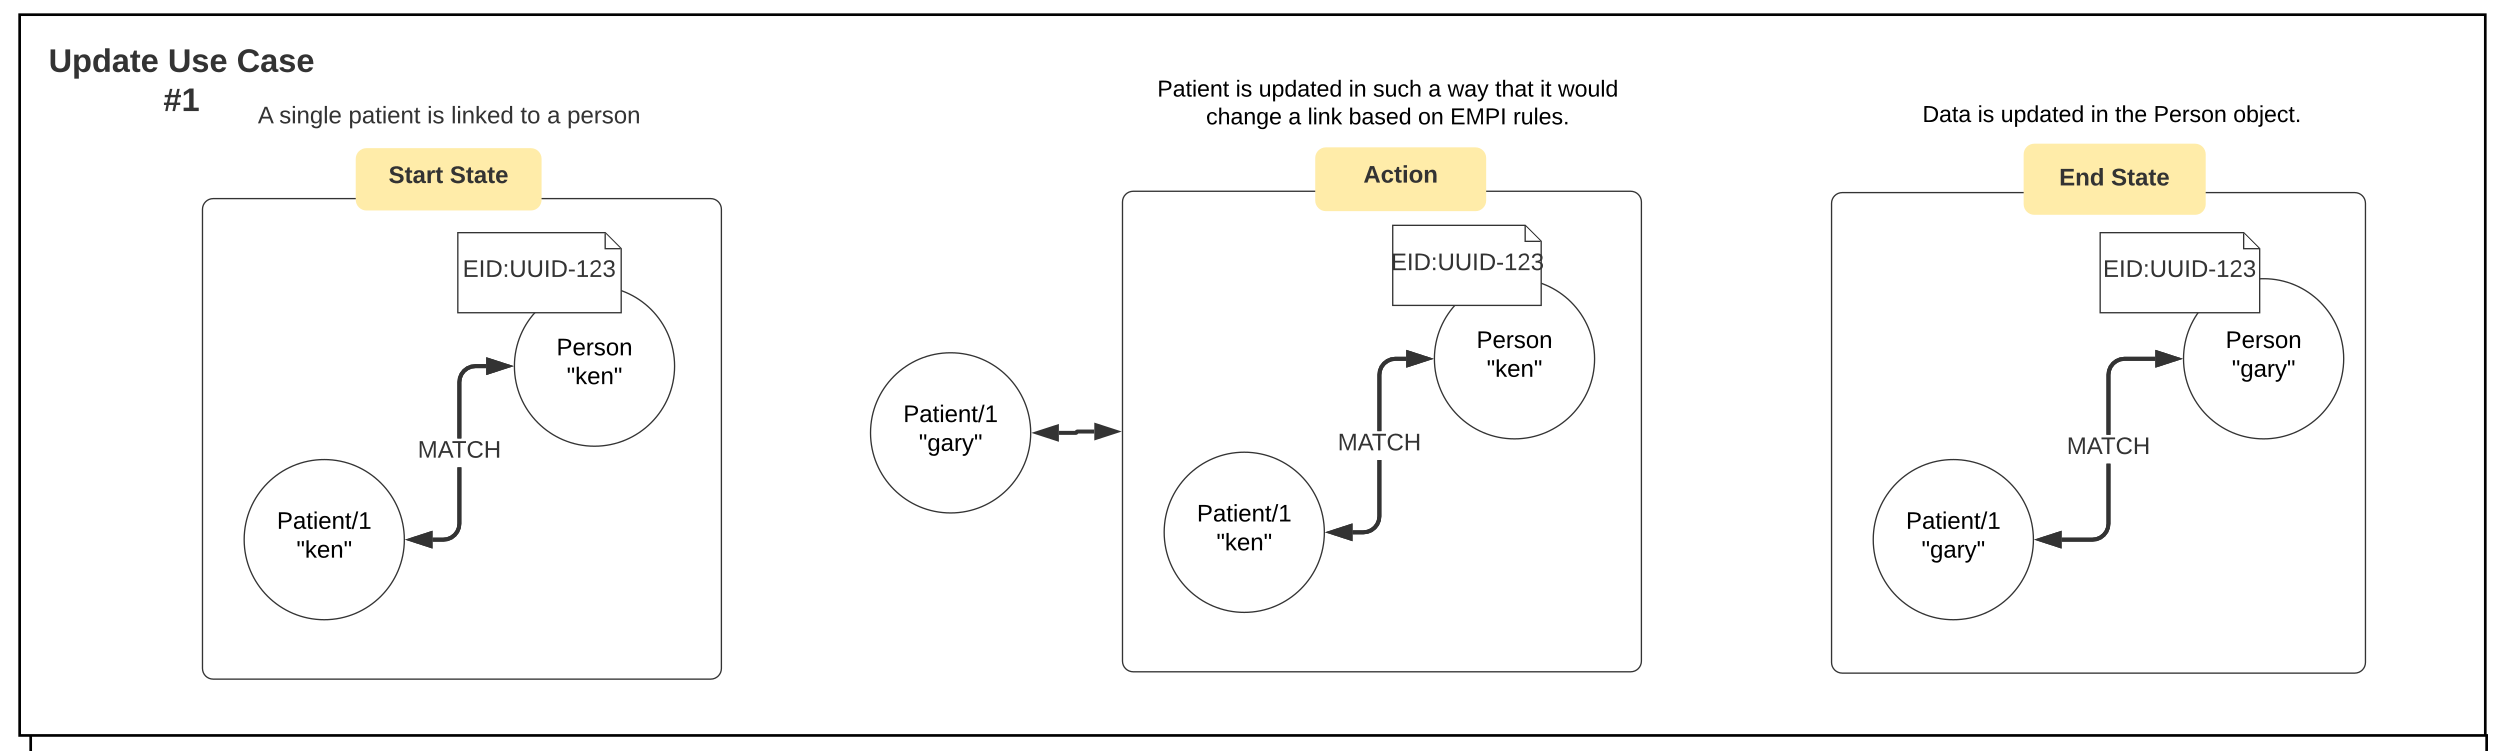
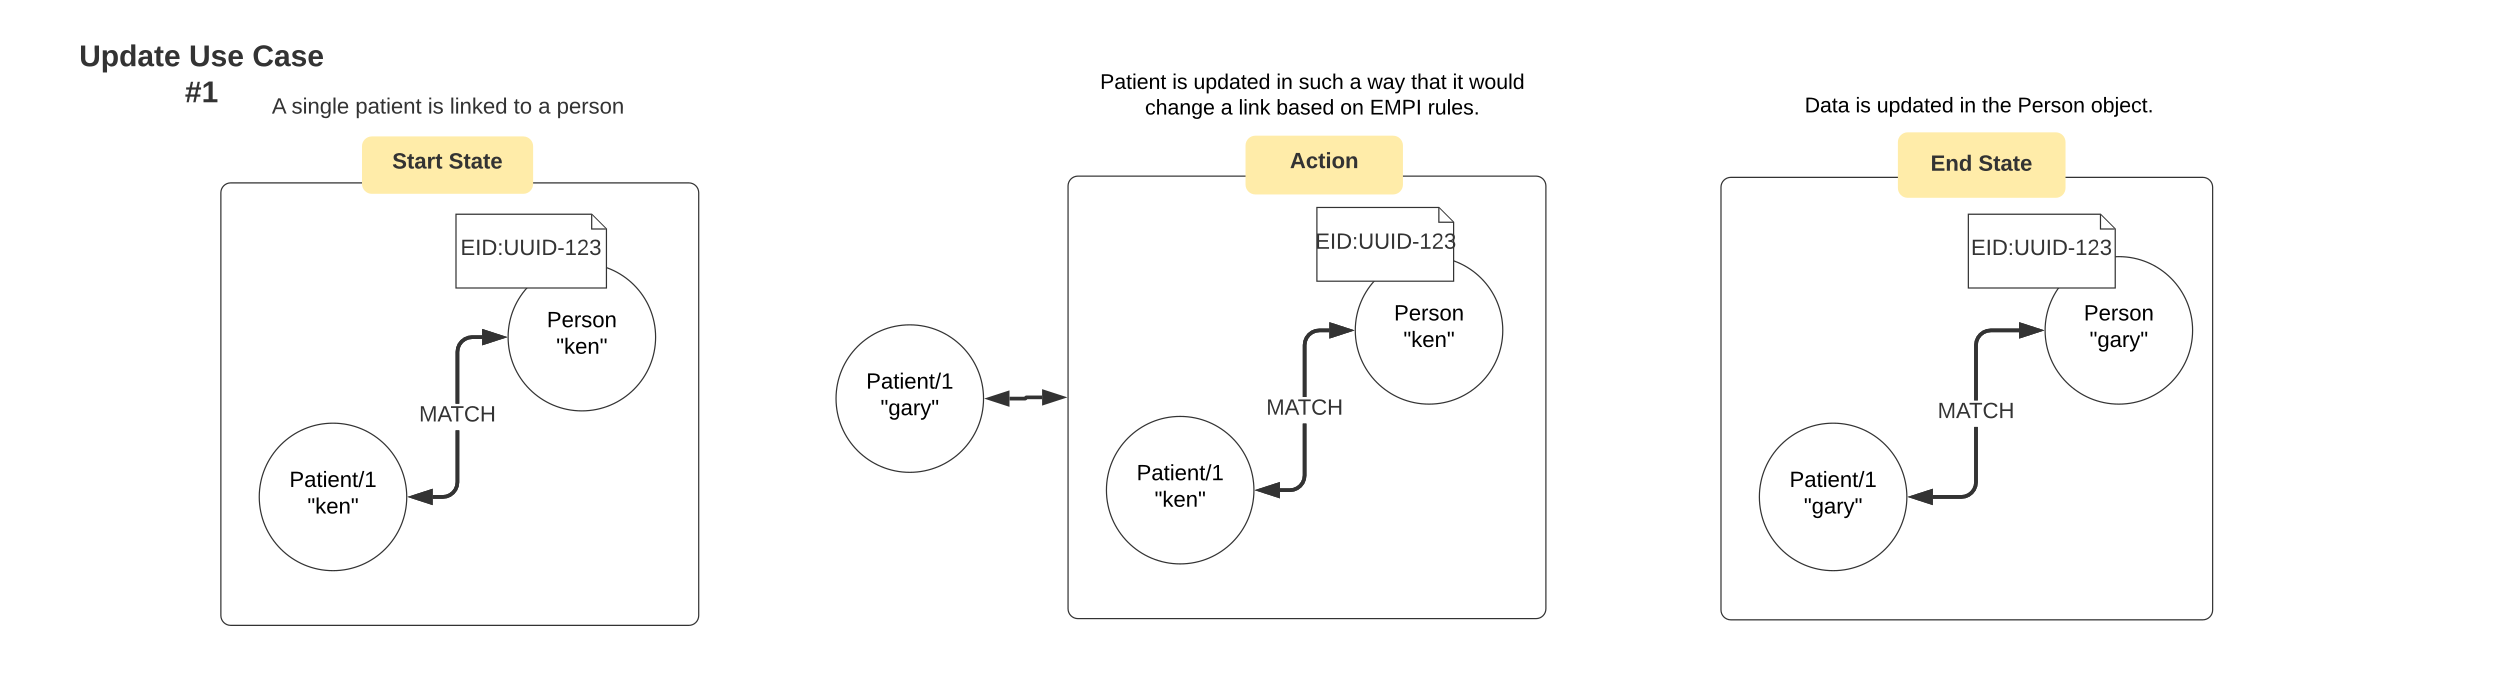
- <svg xmlns="http://www.w3.org/2000/svg" xmlns:ns1="lucid" xmlns:xlink="http://www.w3.org/1999/xlink" width="1873" height="562">
-   <g transform="translate(1743 1911)" ns1:page-tab-id="0_0">
+ <svg xmlns="http://www.w3.org/2000/svg" xmlns:ns1="lucid" xmlns:xlink="http://www.w3.org/1999/xlink" width="2034" height="562">
+   <g transform="translate(1771 1911)" ns1:page-tab-id="0_0">
    <path d="M-1806.4-2518.4h3676.8v7619.2h-3676.8z" fill="#fff" />
-     <path d="M-1720-1360H120v1100h-1840zM-1728.28-1900H118.98v540h-1847.26z" stroke="#000" stroke-width="2" fill="#fff" />
+     <path d="M-1720-1360H120v1100h-1840zM-1728.28-1900H118.98v540h-1847.26z" stroke="#fff" stroke-width="2" fill="#fff" />
    <use xlink:href="#a" transform="matrix(1,0,0,1,-1723.276,-1895) translate(902.525 271.1187)" />
    <path d="M-1552.48-1844.2c0-4.4 3.58-8 8-8h275.24c4.42 0 8 3.6 8 8v44c0 4.42-3.58 8-8 8h-275.24c-4.42 0-8-3.58-8-8z" fill="none" />
    <use xlink:href="#b" transform="matrix(1,0,0,1,-1552.485,-1852.194) translate(2.675 33.6)" />
    <use xlink:href="#c" transform="matrix(1,0,0,1,-1552.485,-1852.194) translate(18.675 33.6)" />
    <use xlink:href="#d" transform="matrix(1,0,0,1,-1552.485,-1852.194) translate(70.575 33.6)" />
    <use xlink:href="#e" transform="matrix(1,0,0,1,-1552.485,-1852.194) translate(129.525 33.6)" />
    <use xlink:href="#f" transform="matrix(1,0,0,1,-1552.485,-1852.194) translate(147.475 33.6)" />
    <use xlink:href="#g" transform="matrix(1,0,0,1,-1552.485,-1852.194) translate(199.375 33.6)" />
    <use xlink:href="#h" transform="matrix(1,0,0,1,-1552.485,-1852.194) translate(219.375 33.6)" />
    <use xlink:href="#i" transform="matrix(1,0,0,1,-1552.485,-1852.194) translate(234.375 33.6)" />
    <path d="M-970.8-1586.7c0 33.14-26.86 60-60 60s-60-26.86-60-60c0-33.13 26.86-60 60-60s60 26.87 60 60z" stroke="#333" fill="#fff" />
    <use xlink:href="#j" transform="matrix(1,0,0,1,-1090.799,-1646.694) translate(24.53 51.9)" />
    <use xlink:href="#k" transform="matrix(1,0,0,1,-1090.799,-1646.694) translate(36.18 73.5)" />
    <path d="M-949.68-1586.7h12.77c.26 0 .5-.22.5-.5 0-.27.2-.5.5-.5h12.75" stroke="#333" stroke-width="3" fill="none" />
    <path d="M-965.44-1586.7l14.26-4.63v9.27zM-907.38-1587.7l-14.27 4.64v-9.27z" stroke="#333" stroke-width="3" fill="#333" />
    <path d="M-370.8-1758.7c0-4.4 3.58-8 8-8h384c4.42 0 8 3.6 8 8v344c0 4.42-3.58 8-8 8h-384c-4.42 0-8-3.58-8-8z" stroke="#333" fill="#fff" />
    <path d="M-219.57-1506.7c0 33.14-26.86 60-60 60s-60-26.86-60-60c0-33.13 26.86-60 60-60s60 26.87 60 60z" stroke="#333" fill="#fff" />
    <use xlink:href="#j" transform="matrix(1,0,0,1,-339.5701,-1566.694) translate(24.53 51.9)" />
    <use xlink:href="#k" transform="matrix(1,0,0,1,-339.5701,-1566.694) translate(36.18 73.5)" />
    <path d="M-226.88-1795.35c0-4.42 3.58-8 8-8h120.4c4.43 0 8 3.58 8 8v37.3c0 4.43-3.57 8-8 8h-120.4c-4.42 0-8-3.57-8-8z" stroke="#000" stroke-opacity="0" fill="#ffeca9" />
    <use xlink:href="#l" transform="matrix(1,0,0,1,-226.8845,-1803.347) translate(26.6 31.275)" />
    <use xlink:href="#m" transform="matrix(1,0,0,1,-226.8845,-1803.347) translate(65.5 31.275)" />
    <path d="M12.9-1642.2c0 33.14-26.87 60-60 60-33.15 0-60-26.86-60-60 0-33.13 26.85-60 60-60 33.13 0 60 26.87 60 60z" stroke="#333" fill="#fff" />
    <use xlink:href="#n" transform="matrix(1,0,0,1,-107.1117,-1702.194) translate(31.53 51.9)" />
    <use xlink:href="#o" transform="matrix(1,0,0,1,-107.1117,-1702.194) translate(36.18 73.5)" />
    <path d="M-161.84-1518.6l-.45 3.4-1.33 3.25-2.16 2.8-2.8 2.17-3.24 1.34-3.4.45h-23.2v-3h23l2.82-.36 2.5-1.05 2.2-1.68 1.67-2.18 1.04-2.5.36-2.83v-44.84h3zm33.6-122.1h-23l-2.82.38-2.52 1.04-2.18 1.67-1.67 2.17-1.04 2.5-.37 2.83v44.86h-3v-45.05l.45-3.4 1.35-3.24 2.15-2.8 2.8-2.16 3.25-1.35 3.4-.44h23.22zM-199.95-1502.06l-14.27-4.63 14.27-4.63z" fill="#333" />
    <path d="M-198.45-1500l-20.62-6.7 20.62-6.7zm-10.9-6.7l7.9 2.58v-5.15zM-112.47-1642.2l-14.26 4.64v-9.27z" fill="#333" />
    <path d="M-107.6-1642.2l-20.63 6.7v-13.4zm-17.63 2.58l7.9-2.57-7.9-2.57z" fill="#333" />
    <use xlink:href="#p" transform="matrix(1,0,0,1,-194.5659,-1585.244) translate(0.005 14.4)" />
    <path d="M-161.84-1518.6l-.45 3.4-1.33 3.25-2.16 2.8-2.8 2.17-3.24 1.34-3.4.45h-23.2v-3h23l2.82-.36 2.5-1.04 2.2-1.68 1.67-2.18 1.04-2.5.36-2.83v-44.84h3zm33.6-122.1h-23l-2.82.38-2.52 1.04-2.18 1.67-1.67 2.17-1.04 2.5-.37 2.83v44.86h-3v-45.05l.45-3.4 1.35-3.24 2.15-2.8 2.8-2.16 3.25-1.35 3.4-.44h23.22zM-112.47-1642.2l-14.26 4.64v-9.27z" fill="#333" />
    <path d="M-107.6-1642.2l-20.63 6.7v-13.4zm-17.63 2.58l7.9-2.57-7.9-2.57zM-199.95-1502.06l-14.27-4.63 14.27-4.63z" fill="#333" />
    <path d="M-198.45-1500l-20.62-6.7 20.62-6.7zm-10.9-6.7l7.9 2.58v-5.15z" fill="#333" />
    <path d="M-903.28-1852c0-4.42 3.58-8 8-8h384c4.42 0 8 3.58 8 8v44c0 4.42-3.58 8-8 8h-384c-4.42 0-8-3.58-8-8z" stroke="#000" stroke-opacity="0" fill="#fff" fill-opacity="0" />
    <use xlink:href="#q" transform="matrix(1,0,0,1,-903.2793,-1860) translate(27.31667 21.36667)" />
    <use xlink:href="#r" transform="matrix(1,0,0,1,-903.2793,-1860) translate(86.00926 21.36667)" />
    <use xlink:href="#s" transform="matrix(1,0,0,1,-903.2793,-1860) translate(103.2944 21.36667)" />
    <use xlink:href="#t" transform="matrix(1,0,0,1,-903.2793,-1860) translate(170.7019 21.36667)" />
    <use xlink:href="#u" transform="matrix(1,0,0,1,-903.2793,-1860) translate(188.95 21.36667)" />
    <use xlink:href="#v" transform="matrix(1,0,0,1,-903.2793,-1860) translate(230.3574 21.36667)" />
    <use xlink:href="#w" transform="matrix(1,0,0,1,-903.2793,-1860) translate(244.8019 21.36667)" />
    <use xlink:href="#x" transform="matrix(1,0,0,1,-903.2793,-1860) translate(280.3833 21.36667)" />
    <use xlink:href="#y" transform="matrix(1,0,0,1,-903.2793,-1860) translate(314.087 21.36667)" />
    <use xlink:href="#z" transform="matrix(1,0,0,1,-903.2793,-1860) translate(327.5204 21.36667)" />
    <use xlink:href="#A" transform="matrix(1,0,0,1,-903.2793,-1860) translate(63.86111 42.16667)" />
    <use xlink:href="#v" transform="matrix(1,0,0,1,-903.2793,-1860) translate(125.4907 42.16667)" />
    <use xlink:href="#B" transform="matrix(1,0,0,1,-903.2793,-1860) translate(139.9352 42.16667)" />
    <use xlink:href="#C" transform="matrix(1,0,0,1,-903.2793,-1860) translate(170.6537 42.16667)" />
    <use xlink:href="#D" transform="matrix(1,0,0,1,-903.2793,-1860) translate(222.6537 42.16667)" />
    <use xlink:href="#E" transform="matrix(1,0,0,1,-903.2793,-1860) translate(246.7278 42.16667)" />
    <use xlink:href="#F" transform="matrix(1,0,0,1,-903.2793,-1860) translate(293.8648 42.16667)" />
    <path d="M-1591.3-1754.2c0-4.4 3.58-8 8-8h372.77c4.42 0 8 3.6 8 8v344c0 4.42-3.58 8-8 8h-372.77c-4.42 0-8-3.58-8-8z" stroke="#333" fill="#fff" />
    <path d="M-1440.07-1506.7c0 33.14-26.86 60-60 60s-60-26.86-60-60c0-33.13 26.86-60 60-60s60 26.87 60 60z" stroke="#333" fill="#fff" />
    <use xlink:href="#j" transform="matrix(1,0,0,1,-1560.07,-1566.694) translate(24.53 51.9)" />
    <use xlink:href="#G" transform="matrix(1,0,0,1,-1560.07,-1566.694) translate(39.155 73.5)" />
    <path d="M-1476.48-1792c0-4.42 3.6-8 8-8h123.23c4.42 0 8 3.58 8 8v30.7c0 4.4-3.58 8-8 8h-123.23c-4.4 0-8-3.6-8-8z" stroke="#000" stroke-opacity="0" fill="#ffeca9" />
    <use xlink:href="#H" transform="matrix(1,0,0,1,-1476.477,-1800) translate(24.6 26.15)" />
    <use xlink:href="#m" transform="matrix(1,0,0,1,-1476.477,-1800) translate(70.5 26.15)" />
    <path d="M-1237.6-1636.7c0 33.14-26.87 60-60 60-33.15 0-60-26.86-60-60 0-33.13 26.85-60 60-60 33.13 0 60 26.87 60 60z" stroke="#333" fill="#fff" />
    <use xlink:href="#n" transform="matrix(1,0,0,1,-1357.612,-1696.694) translate(31.53 51.9)" />
    <use xlink:href="#G" transform="matrix(1,0,0,1,-1357.612,-1696.694) translate(39.155 73.5)" />
    <path d="M-1400-1736.7h110.4l12 12v48H-1400z" stroke="#333" fill="#fff" />
    <path d="M-1289.6-1736.22v11.53h11.5" stroke="#333" fill="#fff" />
    <use xlink:href="#I" transform="matrix(1,0,0,1,-1400,-1736.694) translate(3.625 33.15)" />
    <path d="M-1397.34-1518.6l-.45 3.4-1.33 3.25-2.16 2.8-2.8 2.17-3.24 1.34-3.4.45h-8.2v-3h8l2.82-.36 2.5-1.05 2.2-1.68 1.67-2.18 1.04-2.5.36-2.83v-42.1h3zm18.6-116.6h-8l-2.82.38-2.52 1.04-2.18 1.67-1.67 2.17-1.04 2.5-.37 2.83v42.1h-3v-42.3l.45-3.4 1.35-3.24 2.15-2.8 2.8-2.16 3.25-1.35 3.4-.44h8.22zM-1420.45-1502.06l-14.27-4.63 14.27-4.63z" fill="#333" />
    <path d="M-1418.95-1500l-20.62-6.7 20.62-6.7zm-10.9-6.7l7.9 2.58v-5.15zM-1362.97-1636.7l-14.26 4.64v-9.27z" fill="#333" />
    <path d="M-1358.1-1636.7l-20.63 6.7v-13.4zm-17.63 2.58l7.9-2.57-7.9-2.57z" fill="#333" />
    <use xlink:href="#p" transform="matrix(1,0,0,1,-1430.066,-1582.494) translate(0.005 14.4)" />
    <path d="M-1397.34-1518.6l-.45 3.4-1.33 3.25-2.16 2.8-2.8 2.17-3.24 1.34-3.4.45h-8.2v-3h8l2.82-.36 2.5-1.04 2.2-1.68 1.67-2.18 1.04-2.5.36-2.83v-42.1h3zm18.6-116.6h-8l-2.82.38-2.52 1.04-2.18 1.67-1.67 2.17-1.04 2.5-.37 2.83v42.1h-3v-42.3l.45-3.4 1.35-3.24 2.15-2.8 2.8-2.16 3.25-1.35 3.4-.44h8.22zM-1362.97-1636.7l-14.26 4.64v-9.27z" fill="#333" />
    <path d="M-1358.1-1636.7l-20.63 6.7v-13.4zm-17.63 2.58l7.9-2.57-7.9-2.57zM-1420.45-1502.06l-14.27-4.63 14.27-4.63z" fill="#333" />
    <path d="M-1418.95-1500l-20.62-6.7 20.62-6.7zm-10.9-6.7l7.9 2.58v-5.15z" fill="#333" />
    <path d="M-902.03-1759.7c0-4.4 3.58-8 8-8h372.77c4.42 0 8 3.6 8 8v344c0 4.42-3.58 8-8 8h-372.77c-4.42 0-8-3.58-8-8z" stroke="#333" fill="#fff" />
    <path d="M-750.8-1512.2c0 33.14-26.86 60-60 60s-60-26.86-60-60c0-33.13 26.86-60 60-60s60 26.87 60 60z" stroke="#333" fill="#fff" />
    <g>
      <use xlink:href="#j" transform="matrix(1,0,0,1,-870.7993,-1572.194) translate(24.53 51.9)" />
      <use xlink:href="#G" transform="matrix(1,0,0,1,-870.7993,-1572.194) translate(39.155 73.5)" />
    </g>
    <path d="M-757.64-1792.6c0-4.42 3.58-8 8-8h112.08c4.4 0 8 3.58 8 8v31.8c0 4.43-3.6 8-8 8h-112.08c-4.42 0-8-3.57-8-8z" stroke="#000" stroke-opacity="0" fill="#ffeca9" />
    <g>
      <use xlink:href="#J" transform="matrix(1,0,0,1,-757.6379,-1800.597) translate(36.1 26.4)" />
    </g>
    <path d="M-548.34-1642.2c0 33.14-26.86 60-60 60s-60-26.86-60-60c0-33.13 26.86-60 60-60s60 26.87 60 60z" stroke="#333" fill="#fff" />
    <g>
      <use xlink:href="#n" transform="matrix(1,0,0,1,-668.3409,-1702.194) translate(31.53 51.9)" />
      <use xlink:href="#G" transform="matrix(1,0,0,1,-668.3409,-1702.194) translate(39.155 73.5)" />
    </g>
    <path d="M-699.57-1742.2h99.23l12 12v48h-111.23z" stroke="#333" fill="#fff" />
    <path d="M-600.34-1741.72v11.53h11.52" stroke="#333" fill="#fff" />
    <g>
      <use xlink:href="#I" transform="matrix(1,0,0,1,-699.5701,-1742.194) translate(-1.375 33.6)" />
    </g>
    <path d="M-708.07-1524.1l-.45 3.4-1.34 3.25-2.15 2.8-2.82 2.17-3.24 1.34-3.4.45h-8.22v-3h8l2.83-.36 2.5-1.05 2.2-1.68 1.67-2.18 1.04-2.5.37-2.83v-42.1h3zm18.6-116.6h-8l-2.82.38-2.5 1.04-2.2 1.67-1.66 2.17-1.04 2.5-.37 2.83v42.1h-3v-42.3l.45-3.4 1.34-3.24 2.15-2.8 2.8-2.16 3.25-1.35 3.4-.44h8.22zM-731.18-1507.56l-14.26-4.63 14.26-4.63z" fill="#333" />
    <path d="M-729.68-1505.5l-20.62-6.7 20.62-6.7zm-10.9-6.7l7.9 2.58v-5.15zM-673.7-1642.2l-14.26 4.64v-9.27z" fill="#333" />
    <path d="M-668.84-1642.2l-20.62 6.7v-13.4zm-17.62 2.58l7.9-2.57-7.9-2.57z" fill="#333" />
    <g>
      <use xlink:href="#p" transform="matrix(1,0,0,1,-740.7951,-1587.994) translate(0.005 14.4)" />
    </g>
    <path d="M-708.07-1524.1l-.45 3.4-1.34 3.25-2.16 2.8-2.8 2.17-3.25 1.34-3.4.45h-8.2v-3h8l2.82-.36 2.5-1.04 2.2-1.68 1.67-2.18 1.04-2.5.37-2.83v-42.1h3zm18.6-116.6h-8l-2.82.38-2.5 1.04-2.2 1.67-1.66 2.17-1.04 2.5-.37 2.83v42.1h-3v-42.3l.45-3.4 1.34-3.24 2.15-2.8 2.8-2.16 3.25-1.35 3.4-.44h8.22zM-673.7-1642.2l-14.26 4.64v-9.27z" fill="#333" />
    <path d="M-668.84-1642.2l-20.62 6.7v-13.4zm-17.62 2.58l7.9-2.57-7.9-2.57zM-731.18-1507.56l-14.26-4.63 14.26-4.63z" fill="#333" />
    <path d="M-729.68-1505.5l-20.62-6.7 20.62-6.7zm-10.9-6.7l7.9 2.58v-5.15z" fill="#333" />
    <path d="M-360.8-1844.2c0-4.4 3.58-8 8-8h384c4.42 0 8 3.6 8 8v44c0 4.42-3.58 8-8 8h-384c-4.42 0-8-3.58-8-8z" stroke="#000" stroke-opacity="0" fill="#fff" fill-opacity="0" />
    <g>
      <use xlink:href="#K" transform="matrix(1,0,0,1,-360.7993,-1852.194) translate(58.08333 32.61667)" />
      <use xlink:href="#r" transform="matrix(1,0,0,1,-360.7993,-1852.194) translate(99.44259 32.61667)" />
      <use xlink:href="#s" transform="matrix(1,0,0,1,-360.7993,-1852.194) translate(116.7278 32.61667)" />
      <use xlink:href="#t" transform="matrix(1,0,0,1,-360.7993,-1852.194) translate(184.1352 32.61667)" />
      <use xlink:href="#L" transform="matrix(1,0,0,1,-360.7993,-1852.194) translate(202.3833 32.61667)" />
      <use xlink:href="#M" transform="matrix(1,0,0,1,-360.7993,-1852.194) translate(231.2722 32.61667)" />
      <use xlink:href="#N" transform="matrix(1,0,0,1,-360.7993,-1852.194) translate(290.9278 32.61667)" />
    </g>
    <path d="M-169.55-1736.7h107.5l12 12v48h-119.5z" stroke="#333" fill="#fff" />
    <path d="M-62.05-1736.22v11.53h11.52" stroke="#333" fill="#fff" />
    <g>
      <use xlink:href="#I" transform="matrix(1,0,0,1,-169.5485,-1736.694) translate(2.125 33.15)" />
    </g>
    <path d="M-1720-1868.7c0-4.4 3.58-8 8-8h210.4c4.43 0 8 3.6 8 8v44c0 4.42-3.57 8-8 8H-1712c-4.42 0-8-3.58-8-8z" stroke="#000" stroke-opacity="0" fill="#fff" fill-opacity="0" />
    <g>
      <use xlink:href="#O" transform="matrix(1,0,0,1,-1720,-1876.694) translate(13.39389 19.55556)" />
      <use xlink:href="#P" transform="matrix(1,0,0,1,-1720,-1876.694) translate(102.7519 19.55556)" />
      <use xlink:href="#Q" transform="matrix(1,0,0,1,-1720,-1876.694) translate(154.289 19.55556)" />
      <use xlink:href="#R" transform="matrix(1,0,0,1,-1720,-1876.694) translate(99.42475 48.88889)" />
    </g>
    <path d="M-1706.48-1332c0-4.42 3.58-8 8-8h210.4c4.43 0 8 3.58 8 8v44c0 4.42-3.57 8-8 8h-210.4c-4.42 0-8-3.58-8-8z" stroke="#000" stroke-opacity="0" fill="#fff" fill-opacity="0" />
    <g>
      <use xlink:href="#O" transform="matrix(1,0,0,1,-1706.482,-1340) translate(13.39389 19.55556)" />
      <use xlink:href="#P" transform="matrix(1,0,0,1,-1706.482,-1340) translate(102.7519 19.55556)" />
      <use xlink:href="#Q" transform="matrix(1,0,0,1,-1706.482,-1340) translate(154.289 19.55556)" />
      <use xlink:href="#S" transform="matrix(1,0,0,1,-1706.482,-1340) translate(99.42475 48.88889)" />
    </g>
    <defs>
      <path d="M127-220V0H93v-220H8v-28h204v28h-85" id="T" />
      <path d="M100-194c63 0 86 42 84 106H49c0 40 14 67 53 68 26 1 43-12 49-29l28 8c-11 28-37 45-77 45C44 4 14-33 15-96c1-61 26-98 85-98zm52 81c6-60-76-77-97-28-3 7-6 17-6 28h103" id="U" />
      <path d="M141 0L90-78 38 0H4l68-98-65-92h35l48 74 47-74h35l-64 92 68 98h-35" id="V" />
      <path d="M59-47c-2 24 18 29 38 22v24C64 9 27 4 27-40v-127H5v-23h24l9-43h21v43h35v23H59v120" id="W" />
      <g id="a">
        <use transform="matrix(0.05,0,0,0.05,0,0)" xlink:href="#T" />
        <use transform="matrix(0.05,0,0,0.05,8.95,0)" xlink:href="#U" />
        <use transform="matrix(0.05,0,0,0.05,18.95,0)" xlink:href="#V" />
        <use transform="matrix(0.05,0,0,0.05,27.95,0)" xlink:href="#W" />
      </g>
      <path fill="#333" d="M205 0l-28-72H64L36 0H1l101-248h38L239 0h-34zm-38-99l-47-123c-12 45-31 82-46 123h93" id="X" />
      <use transform="matrix(0.05,0,0,0.05,0,0)" xlink:href="#X" id="b" />
      <path fill="#333" d="M135-143c-3-34-86-38-87 0 15 53 115 12 119 90S17 21 10-45l28-5c4 36 97 45 98 0-10-56-113-15-118-90-4-57 82-63 122-42 12 7 21 19 24 35" id="Y" />
      <path fill="#333" d="M24-231v-30h32v30H24zM24 0v-190h32V0H24" id="Z" />
      <path fill="#333" d="M117-194c89-4 53 116 60 194h-32v-121c0-31-8-49-39-48C34-167 62-67 57 0H25l-1-190h30c1 10-1 24 2 32 11-22 29-35 61-36" id="aa" />
      <path fill="#333" d="M177-190C167-65 218 103 67 71c-23-6-38-20-44-43l32-5c15 47 100 32 89-28v-30C133-14 115 1 83 1 29 1 15-40 15-95c0-56 16-97 71-98 29-1 48 16 59 35 1-10 0-23 2-32h30zM94-22c36 0 50-32 50-73 0-42-14-75-50-75-39 0-46 34-46 75s6 73 46 73" id="ab" />
      <path fill="#333" d="M24 0v-261h32V0H24" id="ac" />
      <path fill="#333" d="M100-194c63 0 86 42 84 106H49c0 40 14 67 53 68 26 1 43-12 49-29l28 8c-11 28-37 45-77 45C44 4 14-33 15-96c1-61 26-98 85-98zm52 81c6-60-76-77-97-28-3 7-6 17-6 28h103" id="ad" />
      <g id="c">
        <use transform="matrix(0.05,0,0,0.05,0,0)" xlink:href="#Y" />
        <use transform="matrix(0.05,0,0,0.05,9,0)" xlink:href="#Z" />
        <use transform="matrix(0.05,0,0,0.05,12.95,0)" xlink:href="#aa" />
        <use transform="matrix(0.05,0,0,0.05,22.95,0)" xlink:href="#ab" />
        <use transform="matrix(0.05,0,0,0.05,32.95,0)" xlink:href="#ac" />
        <use transform="matrix(0.05,0,0,0.05,36.9,0)" xlink:href="#ad" />
      </g>
      <path fill="#333" d="M115-194c55 1 70 41 70 98S169 2 115 4C84 4 66-9 55-30l1 105H24l-1-265h31l2 30c10-21 28-34 59-34zm-8 174c40 0 45-34 45-75s-6-73-45-74c-42 0-51 32-51 76 0 43 10 73 51 73" id="ae" />
      <path fill="#333" d="M141-36C126-15 110 5 73 4 37 3 15-17 15-53c-1-64 63-63 125-63 3-35-9-54-41-54-24 1-41 7-42 31l-33-3c5-37 33-52 76-52 45 0 72 20 72 64v82c-1 20 7 32 28 27v20c-31 9-61-2-59-35zM48-53c0 20 12 33 32 33 41-3 63-29 60-74-43 2-92-5-92 41" id="af" />
      <path fill="#333" d="M59-47c-2 24 18 29 38 22v24C64 9 27 4 27-40v-127H5v-23h24l9-43h21v43h35v23H59v120" id="ag" />
      <g id="d">
        <use transform="matrix(0.05,0,0,0.05,0,0)" xlink:href="#ae" />
        <use transform="matrix(0.05,0,0,0.05,10,0)" xlink:href="#af" />
        <use transform="matrix(0.05,0,0,0.05,20,0)" xlink:href="#ag" />
        <use transform="matrix(0.05,0,0,0.05,25,0)" xlink:href="#Z" />
        <use transform="matrix(0.05,0,0,0.05,28.95,0)" xlink:href="#ad" />
        <use transform="matrix(0.05,0,0,0.05,38.95,0)" xlink:href="#aa" />
        <use transform="matrix(0.05,0,0,0.05,48.95,0)" xlink:href="#ag" />
      </g>
      <g id="e">
        <use transform="matrix(0.05,0,0,0.05,0,0)" xlink:href="#Z" />
        <use transform="matrix(0.05,0,0,0.05,3.95,0)" xlink:href="#Y" />
      </g>
      <path fill="#333" d="M143 0L79-87 56-68V0H24v-261h32v163l83-92h37l-77 82L181 0h-38" id="ah" />
      <path fill="#333" d="M85-194c31 0 48 13 60 33l-1-100h32l1 261h-30c-2-10 0-23-3-31C134-8 116 4 85 4 32 4 16-35 15-94c0-66 23-100 70-100zm9 24c-40 0-46 34-46 75 0 40 6 74 45 74 42 0 51-32 51-76 0-42-9-74-50-73" id="ai" />
      <g id="f">
        <use transform="matrix(0.05,0,0,0.05,0,0)" xlink:href="#ac" />
        <use transform="matrix(0.05,0,0,0.05,3.95,0)" xlink:href="#Z" />
        <use transform="matrix(0.05,0,0,0.05,7.9,0)" xlink:href="#aa" />
        <use transform="matrix(0.05,0,0,0.05,17.9,0)" xlink:href="#ah" />
        <use transform="matrix(0.05,0,0,0.05,26.9,0)" xlink:href="#ad" />
        <use transform="matrix(0.05,0,0,0.05,36.9,0)" xlink:href="#ai" />
      </g>
      <path fill="#333" d="M100-194c62-1 85 37 85 99 1 63-27 99-86 99S16-35 15-95c0-66 28-99 85-99zM99-20c44 1 53-31 53-75 0-43-8-75-51-75s-53 32-53 75 10 74 51 75" id="aj" />
      <g id="g">
        <use transform="matrix(0.05,0,0,0.05,0,0)" xlink:href="#ag" />
        <use transform="matrix(0.05,0,0,0.05,5,0)" xlink:href="#aj" />
      </g>
      <use transform="matrix(0.05,0,0,0.05,0,0)" xlink:href="#af" id="h" />
      <path fill="#333" d="M114-163C36-179 61-72 57 0H25l-1-190h30c1 12-1 29 2 39 6-27 23-49 58-41v29" id="ak" />
      <g id="i">
        <use transform="matrix(0.05,0,0,0.05,0,0)" xlink:href="#ae" />
        <use transform="matrix(0.05,0,0,0.05,10,0)" xlink:href="#ad" />
        <use transform="matrix(0.05,0,0,0.05,20,0)" xlink:href="#ak" />
        <use transform="matrix(0.05,0,0,0.05,25.95,0)" xlink:href="#Y" />
        <use transform="matrix(0.05,0,0,0.05,34.95,0)" xlink:href="#aj" />
        <use transform="matrix(0.05,0,0,0.05,44.95,0)" xlink:href="#aa" />
      </g>
      <path d="M30-248c87 1 191-15 191 75 0 78-77 80-158 76V0H30v-248zm33 125c57 0 124 11 124-50 0-59-68-47-124-48v98" id="al" />
      <path d="M141-36C126-15 110 5 73 4 37 3 15-17 15-53c-1-64 63-63 125-63 3-35-9-54-41-54-24 1-41 7-42 31l-33-3c5-37 33-52 76-52 45 0 72 20 72 64v82c-1 20 7 32 28 27v20c-31 9-61-2-59-35zM48-53c0 20 12 33 32 33 41-3 63-29 60-74-43 2-92-5-92 41" id="am" />
      <path d="M24-231v-30h32v30H24zM24 0v-190h32V0H24" id="an" />
      <path d="M117-194c89-4 53 116 60 194h-32v-121c0-31-8-49-39-48C34-167 62-67 57 0H25l-1-190h30c1 10-1 24 2 32 11-22 29-35 61-36" id="ao" />
      <path d="M0 4l72-265h28L28 4H0" id="ap" />
      <path d="M27 0v-27h64v-190l-56 39v-29l58-41h29v221h61V0H27" id="aq" />
      <g id="j">
        <use transform="matrix(0.05,0,0,0.05,0,0)" xlink:href="#al" />
        <use transform="matrix(0.05,0,0,0.05,12,0)" xlink:href="#am" />
        <use transform="matrix(0.05,0,0,0.05,22,0)" xlink:href="#W" />
        <use transform="matrix(0.05,0,0,0.05,27,0)" xlink:href="#an" />
        <use transform="matrix(0.05,0,0,0.05,30.95,0)" xlink:href="#U" />
        <use transform="matrix(0.05,0,0,0.05,40.95,0)" xlink:href="#ao" />
        <use transform="matrix(0.05,0,0,0.05,50.95,0)" xlink:href="#W" />
        <use transform="matrix(0.05,0,0,0.05,55.95,0)" xlink:href="#ap" />
        <use transform="matrix(0.05,0,0,0.05,60.95,0)" xlink:href="#aq" />
      </g>
      <path d="M109-170H84l-4-78h32zm-65 0H19l-4-78h33" id="ar" />
      <path d="M177-190C167-65 218 103 67 71c-23-6-38-20-44-43l32-5c15 47 100 32 89-28v-30C133-14 115 1 83 1 29 1 15-40 15-95c0-56 16-97 71-98 29-1 48 16 59 35 1-10 0-23 2-32h30zM94-22c36 0 50-32 50-73 0-42-14-75-50-75-39 0-46 34-46 75s6 73 46 73" id="as" />
      <path d="M114-163C36-179 61-72 57 0H25l-1-190h30c1 12-1 29 2 39 6-27 23-49 58-41v29" id="at" />
      <path d="M179-190L93 31C79 59 56 82 12 73V49c39 6 53-20 64-50L1-190h34L92-34l54-156h33" id="au" />
      <g id="k">
        <use transform="matrix(0.05,0,0,0.05,0,0)" xlink:href="#ar" />
        <use transform="matrix(0.05,0,0,0.05,6.35,0)" xlink:href="#as" />
        <use transform="matrix(0.05,0,0,0.05,16.35,0)" xlink:href="#am" />
        <use transform="matrix(0.05,0,0,0.05,26.35,0)" xlink:href="#at" />
        <use transform="matrix(0.05,0,0,0.05,32.3,0)" xlink:href="#au" />
        <use transform="matrix(0.05,0,0,0.05,41.3,0)" xlink:href="#ar" />
      </g>
      <path fill="#333" d="M24 0v-248h195v40H76v63h132v40H76v65h150V0H24" id="av" />
      <path fill="#333" d="M135-194c87-1 58 113 63 194h-50c-7-57 23-157-34-157-59 0-34 97-39 157H25l-1-190h47c2 12-1 28 3 38 12-26 28-41 61-42" id="aw" />
      <path fill="#333" d="M88-194c31-1 46 15 58 34l-1-101h50l1 261h-48c-2-10 0-23-3-31C134-8 116 4 84 4 32 4 16-41 15-95c0-56 19-97 73-99zm17 164c33 0 40-30 41-66 1-37-9-64-41-64s-38 30-39 65c0 43 13 65 39 65" id="ax" />
      <g id="l">
        <use transform="matrix(0.05,0,0,0.05,0,0)" xlink:href="#av" />
        <use transform="matrix(0.05,0,0,0.05,12,0)" xlink:href="#aw" />
        <use transform="matrix(0.05,0,0,0.05,22.95,0)" xlink:href="#ax" />
      </g>
      <path fill="#333" d="M169-182c-1-43-94-46-97-3 18 66 151 10 154 114 3 95-165 93-204 36-6-8-10-19-12-30l50-8c3 46 112 56 116 5-17-69-150-10-154-114-4-87 153-88 188-35 5 8 8 18 10 28" id="ay" />
      <path fill="#333" d="M115-3C79 11 28 4 28-45v-112H4v-33h27l15-45h31v45h36v33H77v99c-1 23 16 31 38 25v30" id="az" />
      <path fill="#333" d="M133-34C117-15 103 5 69 4 32 3 11-16 11-54c-1-60 55-63 116-61 1-26-3-47-28-47-18 1-26 9-28 27l-52-2c7-38 36-58 82-57s74 22 75 68l1 82c-1 14 12 18 25 15v27c-30 8-71 5-69-32zm-48 3c29 0 43-24 42-57-32 0-66-3-65 30 0 17 8 27 23 27" id="aA" />
      <path fill="#333" d="M185-48c-13 30-37 53-82 52C43 2 14-33 14-96s30-98 90-98c62 0 83 45 84 108H66c0 31 8 55 39 56 18 0 30-7 34-22zm-45-69c5-46-57-63-70-21-2 6-4 13-4 21h74" id="aB" />
      <g id="m">
        <use transform="matrix(0.05,0,0,0.05,0,0)" xlink:href="#ay" />
        <use transform="matrix(0.05,0,0,0.05,12,0)" xlink:href="#az" />
        <use transform="matrix(0.05,0,0,0.05,17.95,0)" xlink:href="#aA" />
        <use transform="matrix(0.05,0,0,0.05,27.95,0)" xlink:href="#az" />
        <use transform="matrix(0.05,0,0,0.05,33.9,0)" xlink:href="#aB" />
      </g>
      <path d="M135-143c-3-34-86-38-87 0 15 53 115 12 119 90S17 21 10-45l28-5c4 36 97 45 98 0-10-56-113-15-118-90-4-57 82-63 122-42 12 7 21 19 24 35" id="aC" />
      <path d="M100-194c62-1 85 37 85 99 1 63-27 99-86 99S16-35 15-95c0-66 28-99 85-99zM99-20c44 1 53-31 53-75 0-43-8-75-51-75s-53 32-53 75 10 74 51 75" id="aD" />
      <g id="n">
        <use transform="matrix(0.05,0,0,0.05,0,0)" xlink:href="#al" />
        <use transform="matrix(0.05,0,0,0.05,12,0)" xlink:href="#U" />
        <use transform="matrix(0.05,0,0,0.05,22,0)" xlink:href="#at" />
        <use transform="matrix(0.05,0,0,0.05,27.95,0)" xlink:href="#aC" />
        <use transform="matrix(0.05,0,0,0.05,36.95,0)" xlink:href="#aD" />
        <use transform="matrix(0.05,0,0,0.05,46.95,0)" xlink:href="#ao" />
      </g>
      <g id="o">
        <use transform="matrix(0.05,0,0,0.05,0,0)" xlink:href="#ar" />
        <use transform="matrix(0.05,0,0,0.05,6.35,0)" xlink:href="#as" />
        <use transform="matrix(0.05,0,0,0.05,16.35,0)" xlink:href="#am" />
        <use transform="matrix(0.05,0,0,0.05,26.35,0)" xlink:href="#at" />
        <use transform="matrix(0.05,0,0,0.05,32.3,0)" xlink:href="#au" />
        <use transform="matrix(0.05,0,0,0.05,41.3,0)" xlink:href="#ar" />
      </g>
      <path fill="#333" d="M240 0l2-218c-23 76-54 145-80 218h-23L58-218 59 0H30v-248h44l77 211c21-75 51-140 76-211h43V0h-30" id="aE" />
      <path fill="#333" d="M127-220V0H93v-220H8v-28h204v28h-85" id="aF" />
      <path fill="#333" d="M212-179c-10-28-35-45-73-45-59 0-87 40-87 99 0 60 29 101 89 101 43 0 62-24 78-52l27 14C228-24 195 4 139 4 59 4 22-46 18-125c-6-104 99-153 187-111 19 9 31 26 39 46" id="aG" />
      <path fill="#333" d="M197 0v-115H63V0H30v-248h33v105h134v-105h34V0h-34" id="aH" />
      <g id="p">
        <use transform="matrix(0.05,0,0,0.05,0,0)" xlink:href="#aE" />
        <use transform="matrix(0.05,0,0,0.05,14.95,0)" xlink:href="#X" />
        <use transform="matrix(0.05,0,0,0.05,25.6,0)" xlink:href="#aF" />
        <use transform="matrix(0.05,0,0,0.05,36.55,0)" xlink:href="#aG" />
        <use transform="matrix(0.05,0,0,0.05,49.5,0)" xlink:href="#aH" />
      </g>
      <g id="q">
        <use transform="matrix(0.04814815,0,0,0.04814815,0,0)" xlink:href="#al" />
        <use transform="matrix(0.04814815,0,0,0.04814815,11.55556,0)" xlink:href="#am" />
        <use transform="matrix(0.04814815,0,0,0.04814815,21.18519,0)" xlink:href="#W" />
        <use transform="matrix(0.04814815,0,0,0.04814815,26,0)" xlink:href="#an" />
        <use transform="matrix(0.04814815,0,0,0.04814815,29.8037,0)" xlink:href="#U" />
        <use transform="matrix(0.04814815,0,0,0.04814815,39.43333,0)" xlink:href="#ao" />
        <use transform="matrix(0.04814815,0,0,0.04814815,49.06296,0)" xlink:href="#W" />
      </g>
      <g id="r">
        <use transform="matrix(0.04814815,0,0,0.04814815,0,0)" xlink:href="#an" />
        <use transform="matrix(0.04814815,0,0,0.04814815,3.803704,0)" xlink:href="#aC" />
      </g>
      <path d="M84 4C-5 8 30-112 23-190h32v120c0 31 7 50 39 49 72-2 45-101 50-169h31l1 190h-30c-1-10 1-25-2-33-11 22-28 36-60 37" id="aI" />
      <path d="M115-194c55 1 70 41 70 98S169 2 115 4C84 4 66-9 55-30l1 105H24l-1-265h31l2 30c10-21 28-34 59-34zm-8 174c40 0 45-34 45-75s-6-73-45-74c-42 0-51 32-51 76 0 43 10 73 51 73" id="aJ" />
      <path d="M85-194c31 0 48 13 60 33l-1-100h32l1 261h-30c-2-10 0-23-3-31C134-8 116 4 85 4 32 4 16-35 15-94c0-66 23-100 70-100zm9 24c-40 0-46 34-46 75 0 40 6 74 45 74 42 0 51-32 51-76 0-42-9-74-50-73" id="aK" />
      <g id="s">
        <use transform="matrix(0.04814815,0,0,0.04814815,0,0)" xlink:href="#aI" />
        <use transform="matrix(0.04814815,0,0,0.04814815,9.62963,0)" xlink:href="#aJ" />
        <use transform="matrix(0.04814815,0,0,0.04814815,19.25926,0)" xlink:href="#aK" />
        <use transform="matrix(0.04814815,0,0,0.04814815,28.88889,0)" xlink:href="#am" />
        <use transform="matrix(0.04814815,0,0,0.04814815,38.51852,0)" xlink:href="#W" />
        <use transform="matrix(0.04814815,0,0,0.04814815,43.33333,0)" xlink:href="#U" />
        <use transform="matrix(0.04814815,0,0,0.04814815,52.96296,0)" xlink:href="#aK" />
      </g>
      <g id="t">
        <use transform="matrix(0.04814815,0,0,0.04814815,0,0)" xlink:href="#an" />
        <use transform="matrix(0.04814815,0,0,0.04814815,3.803704,0)" xlink:href="#ao" />
      </g>
      <path d="M96-169c-40 0-48 33-48 73s9 75 48 75c24 0 41-14 43-38l32 2c-6 37-31 61-74 61-59 0-76-41-82-99-10-93 101-131 147-64 4 7 5 14 7 22l-32 3c-4-21-16-35-41-35" id="aL" />
      <path d="M106-169C34-169 62-67 57 0H25v-261h32l-1 103c12-21 28-36 61-36 89 0 53 116 60 194h-32v-121c2-32-8-49-39-48" id="aM" />
      <g id="u">
        <use transform="matrix(0.04814815,0,0,0.04814815,0,0)" xlink:href="#aC" />
        <use transform="matrix(0.04814815,0,0,0.04814815,8.666667,0)" xlink:href="#aI" />
        <use transform="matrix(0.04814815,0,0,0.04814815,18.2963,0)" xlink:href="#aL" />
        <use transform="matrix(0.04814815,0,0,0.04814815,26.96296,0)" xlink:href="#aM" />
      </g>
      <use transform="matrix(0.04814815,0,0,0.04814815,0,0)" xlink:href="#am" id="v" />
      <path d="M206 0h-36l-40-164L89 0H53L-1-190h32L70-26l43-164h34l41 164 42-164h31" id="aN" />
      <g id="w">
        <use transform="matrix(0.04814815,0,0,0.04814815,0,0)" xlink:href="#aN" />
        <use transform="matrix(0.04814815,0,0,0.04814815,12.47037,0)" xlink:href="#am" />
        <use transform="matrix(0.04814815,0,0,0.04814815,22.1,0)" xlink:href="#au" />
      </g>
      <g id="x">
        <use transform="matrix(0.04814815,0,0,0.04814815,0,0)" xlink:href="#W" />
        <use transform="matrix(0.04814815,0,0,0.04814815,4.814815,0)" xlink:href="#aM" />
        <use transform="matrix(0.04814815,0,0,0.04814815,14.44444,0)" xlink:href="#am" />
        <use transform="matrix(0.04814815,0,0,0.04814815,24.07407,0)" xlink:href="#W" />
      </g>
      <g id="y">
        <use transform="matrix(0.04814815,0,0,0.04814815,0,0)" xlink:href="#an" />
        <use transform="matrix(0.04814815,0,0,0.04814815,3.803704,0)" xlink:href="#W" />
      </g>
      <path d="M24 0v-261h32V0H24" id="aO" />
      <g id="z">
        <use transform="matrix(0.04814815,0,0,0.04814815,0,0)" xlink:href="#aN" />
        <use transform="matrix(0.04814815,0,0,0.04814815,12.47037,0)" xlink:href="#aD" />
        <use transform="matrix(0.04814815,0,0,0.04814815,22.1,0)" xlink:href="#aI" />
        <use transform="matrix(0.04814815,0,0,0.04814815,31.72963,0)" xlink:href="#aO" />
        <use transform="matrix(0.04814815,0,0,0.04814815,35.53333,0)" xlink:href="#aK" />
      </g>
      <g id="A">
        <use transform="matrix(0.04814815,0,0,0.04814815,0,0)" xlink:href="#aL" />
        <use transform="matrix(0.04814815,0,0,0.04814815,8.666667,0)" xlink:href="#aM" />
        <use transform="matrix(0.04814815,0,0,0.04814815,18.2963,0)" xlink:href="#am" />
        <use transform="matrix(0.04814815,0,0,0.04814815,27.92593,0)" xlink:href="#ao" />
        <use transform="matrix(0.04814815,0,0,0.04814815,37.55556,0)" xlink:href="#as" />
        <use transform="matrix(0.04814815,0,0,0.04814815,47.18519,0)" xlink:href="#U" />
      </g>
      <path d="M143 0L79-87 56-68V0H24v-261h32v163l83-92h37l-77 82L181 0h-38" id="aP" />
      <g id="B">
        <use transform="matrix(0.04814815,0,0,0.04814815,0,0)" xlink:href="#aO" />
        <use transform="matrix(0.04814815,0,0,0.04814815,3.803704,0)" xlink:href="#an" />
        <use transform="matrix(0.04814815,0,0,0.04814815,7.607407,0)" xlink:href="#ao" />
        <use transform="matrix(0.04814815,0,0,0.04814815,17.23704,0)" xlink:href="#aP" />
      </g>
      <path d="M115-194c53 0 69 39 70 98 0 66-23 100-70 100C84 3 66-7 56-30L54 0H23l1-261h32v101c10-23 28-34 59-34zm-8 174c40 0 45-34 45-75 0-40-5-75-45-74-42 0-51 32-51 76 0 43 10 73 51 73" id="aQ" />
      <g id="C">
        <use transform="matrix(0.04814815,0,0,0.04814815,0,0)" xlink:href="#aQ" />
        <use transform="matrix(0.04814815,0,0,0.04814815,9.62963,0)" xlink:href="#am" />
        <use transform="matrix(0.04814815,0,0,0.04814815,19.25926,0)" xlink:href="#aC" />
        <use transform="matrix(0.04814815,0,0,0.04814815,27.92593,0)" xlink:href="#U" />
        <use transform="matrix(0.04814815,0,0,0.04814815,37.55556,0)" xlink:href="#aK" />
      </g>
      <g id="D">
        <use transform="matrix(0.04814815,0,0,0.04814815,0,0)" xlink:href="#aD" />
        <use transform="matrix(0.04814815,0,0,0.04814815,9.62963,0)" xlink:href="#ao" />
      </g>
      <path d="M30 0v-248h187v28H63v79h144v27H63v87h162V0H30" id="aR" />
      <path d="M240 0l2-218c-23 76-54 145-80 218h-23L58-218 59 0H30v-248h44l77 211c21-75 51-140 76-211h43V0h-30" id="aS" />
      <path d="M33 0v-248h34V0H33" id="aT" />
      <g id="E">
        <use transform="matrix(0.04814815,0,0,0.04814815,0,0)" xlink:href="#aR" />
        <use transform="matrix(0.04814815,0,0,0.04814815,11.55556,0)" xlink:href="#aS" />
        <use transform="matrix(0.04814815,0,0,0.04814815,25.95185,0)" xlink:href="#al" />
        <use transform="matrix(0.04814815,0,0,0.04814815,37.50741,0)" xlink:href="#aT" />
      </g>
      <path d="M33 0v-38h34V0H33" id="aU" />
      <g id="F">
        <use transform="matrix(0.04814815,0,0,0.04814815,0,0)" xlink:href="#at" />
        <use transform="matrix(0.04814815,0,0,0.04814815,5.72963,0)" xlink:href="#aI" />
        <use transform="matrix(0.04814815,0,0,0.04814815,15.35926,0)" xlink:href="#aO" />
        <use transform="matrix(0.04814815,0,0,0.04814815,19.16296,0)" xlink:href="#U" />
        <use transform="matrix(0.04814815,0,0,0.04814815,28.79259,0)" xlink:href="#aC" />
        <use transform="matrix(0.04814815,0,0,0.04814815,37.45926,0)" xlink:href="#aU" />
      </g>
      <g id="G">
        <use transform="matrix(0.05,0,0,0.05,0,0)" xlink:href="#ar" />
        <use transform="matrix(0.05,0,0,0.05,6.35,0)" xlink:href="#aP" />
        <use transform="matrix(0.05,0,0,0.05,15.35,0)" xlink:href="#U" />
        <use transform="matrix(0.05,0,0,0.05,25.35,0)" xlink:href="#ao" />
        <use transform="matrix(0.05,0,0,0.05,35.35,0)" xlink:href="#ar" />
      </g>
      <path fill="#333" d="M135-150c-39-12-60 13-60 57V0H25l-1-190h47c2 13-1 29 3 40 6-28 27-53 61-41v41" id="aV" />
      <g id="H">
        <use transform="matrix(0.05,0,0,0.05,0,0)" xlink:href="#ay" />
        <use transform="matrix(0.05,0,0,0.05,12,0)" xlink:href="#az" />
        <use transform="matrix(0.05,0,0,0.05,17.95,0)" xlink:href="#aA" />
        <use transform="matrix(0.05,0,0,0.05,27.95,0)" xlink:href="#aV" />
        <use transform="matrix(0.05,0,0,0.05,34.95,0)" xlink:href="#az" />
      </g>
      <path fill="#333" d="M30 0v-248h187v28H63v79h144v27H63v87h162V0H30" id="aW" />
      <path fill="#333" d="M33 0v-248h34V0H33" id="aX" />
      <path fill="#333" d="M30-248c118-7 216 8 213 122C240-48 200 0 122 0H30v-248zM63-27c89 8 146-16 146-99s-60-101-146-95v194" id="aY" />
      <path fill="#333" d="M33-154v-36h34v36H33zM33 0v-36h34V0H33" id="aZ" />
      <path fill="#333" d="M232-93c-1 65-40 97-104 97C67 4 28-28 28-90v-158h33c8 89-33 224 67 224 102 0 64-133 71-224h33v155" id="ba" />
      <path fill="#333" d="M16-82v-28h88v28H16" id="bb" />
      <path fill="#333" d="M27 0v-27h64v-190l-56 39v-29l58-41h29v221h61V0H27" id="bc" />
      <path fill="#333" d="M101-251c82-7 93 87 43 132L82-64C71-53 59-42 53-27h129V0H18c2-99 128-94 128-182 0-28-16-43-45-43s-46 15-49 41l-32-3c6-41 34-60 81-64" id="bd" />
      <path fill="#333" d="M126-127c33 6 58 20 58 59 0 88-139 92-164 29-3-8-5-16-6-25l32-3c6 27 21 44 54 44 32 0 52-15 52-46 0-38-36-46-79-43v-28c39 1 72-4 72-42 0-27-17-43-46-43-28 0-47 15-49 41l-32-3c6-42 35-63 81-64 48-1 79 21 79 65 0 36-21 52-52 59" id="be" />
      <g id="I">
        <use transform="matrix(0.05,0,0,0.05,0,0)" xlink:href="#aW" />
        <use transform="matrix(0.05,0,0,0.05,12,0)" xlink:href="#aX" />
        <use transform="matrix(0.05,0,0,0.05,17,0)" xlink:href="#aY" />
        <use transform="matrix(0.05,0,0,0.05,29.95,0)" xlink:href="#aZ" />
        <use transform="matrix(0.05,0,0,0.05,34.95,0)" xlink:href="#ba" />
        <use transform="matrix(0.05,0,0,0.05,47.9,0)" xlink:href="#ba" />
        <use transform="matrix(0.05,0,0,0.05,60.85,0)" xlink:href="#aX" />
        <use transform="matrix(0.05,0,0,0.05,65.85,0)" xlink:href="#aY" />
        <use transform="matrix(0.05,0,0,0.05,78.8,0)" xlink:href="#bb" />
        <use transform="matrix(0.05,0,0,0.05,84.75,0)" xlink:href="#bc" />
        <use transform="matrix(0.05,0,0,0.05,94.75,0)" xlink:href="#bd" />
        <use transform="matrix(0.05,0,0,0.05,104.75,0)" xlink:href="#be" />
      </g>
      <path fill="#333" d="M199 0l-22-63H83L61 0H9l90-248h61L250 0h-51zm-33-102l-36-108c-10 38-24 72-36 108h72" id="bf" />
      <path fill="#333" d="M190-63c-7 42-38 67-86 67-59 0-84-38-90-98-12-110 154-137 174-36l-49 2c-2-19-15-32-35-32-30 0-35 28-38 64-6 74 65 87 74 30" id="bg" />
      <path fill="#333" d="M25-224v-37h50v37H25zM25 0v-190h50V0H25" id="bh" />
      <path fill="#333" d="M110-194c64 0 96 36 96 99 0 64-35 99-97 99-61 0-95-36-95-99 0-62 34-99 96-99zm-1 164c35 0 45-28 45-65 0-40-10-65-43-65-34 0-45 26-45 65 0 36 10 65 43 65" id="bi" />
      <g id="J">
        <use transform="matrix(0.05,0,0,0.05,0,0)" xlink:href="#bf" />
        <use transform="matrix(0.05,0,0,0.05,12.95,0)" xlink:href="#bg" />
        <use transform="matrix(0.05,0,0,0.05,22.95,0)" xlink:href="#az" />
        <use transform="matrix(0.05,0,0,0.05,28.9,0)" xlink:href="#bh" />
        <use transform="matrix(0.05,0,0,0.05,33.9,0)" xlink:href="#bi" />
        <use transform="matrix(0.05,0,0,0.05,44.85,0)" xlink:href="#aw" />
      </g>
      <path d="M30-248c118-7 216 8 213 122C240-48 200 0 122 0H30v-248zM63-27c89 8 146-16 146-99s-60-101-146-95v194" id="bj" />
      <g id="K">
        <use transform="matrix(0.04814815,0,0,0.04814815,0,0)" xlink:href="#bj" />
        <use transform="matrix(0.04814815,0,0,0.04814815,12.47037,0)" xlink:href="#am" />
        <use transform="matrix(0.04814815,0,0,0.04814815,22.1,0)" xlink:href="#W" />
        <use transform="matrix(0.04814815,0,0,0.04814815,26.91481,0)" xlink:href="#am" />
      </g>
      <g id="L">
        <use transform="matrix(0.04814815,0,0,0.04814815,0,0)" xlink:href="#W" />
        <use transform="matrix(0.04814815,0,0,0.04814815,4.814815,0)" xlink:href="#aM" />
        <use transform="matrix(0.04814815,0,0,0.04814815,14.44444,0)" xlink:href="#U" />
      </g>
      <g id="M">
        <use transform="matrix(0.04814815,0,0,0.04814815,0,0)" xlink:href="#al" />
        <use transform="matrix(0.04814815,0,0,0.04814815,11.55556,0)" xlink:href="#U" />
        <use transform="matrix(0.04814815,0,0,0.04814815,21.18519,0)" xlink:href="#at" />
        <use transform="matrix(0.04814815,0,0,0.04814815,26.91481,0)" xlink:href="#aC" />
        <use transform="matrix(0.04814815,0,0,0.04814815,35.58148,0)" xlink:href="#aD" />
        <use transform="matrix(0.04814815,0,0,0.04814815,45.21111,0)" xlink:href="#ao" />
      </g>
      <path d="M24-231v-30h32v30H24zM-9 49c24 4 33-6 33-30v-209h32V24c2 40-23 58-65 49V49" id="bk" />
      <g id="N">
        <use transform="matrix(0.04814815,0,0,0.04814815,0,0)" xlink:href="#aD" />
        <use transform="matrix(0.04814815,0,0,0.04814815,9.62963,0)" xlink:href="#aQ" />
        <use transform="matrix(0.04814815,0,0,0.04814815,19.25926,0)" xlink:href="#bk" />
        <use transform="matrix(0.04814815,0,0,0.04814815,23.06296,0)" xlink:href="#U" />
        <use transform="matrix(0.04814815,0,0,0.04814815,32.69259,0)" xlink:href="#aL" />
        <use transform="matrix(0.04814815,0,0,0.04814815,41.35926,0)" xlink:href="#W" />
        <use transform="matrix(0.04814815,0,0,0.04814815,46.17407,0)" xlink:href="#aU" />
      </g>
      <path fill="#333" d="M238-95c0 69-44 99-111 99C63 4 22-25 22-93v-155h51v151c-1 38 19 59 55 60 90 1 49-130 58-211h52v153" id="bl" />
      <path fill="#333" d="M135-194c53 0 70 44 70 98 0 56-19 98-73 100-31 1-45-17-59-34 3 33 2 69 2 105H25l-1-265h48c2 10 0 23 3 31 11-24 29-35 60-35zM114-30c33 0 39-31 40-66 0-38-9-64-40-64-56 0-55 130 0 130" id="bm" />
      <g id="O">
        <use transform="matrix(0.06790123,0,0,0.06790123,0,0)" xlink:href="#bl" />
        <use transform="matrix(0.06790123,0,0,0.06790123,17.58642,0)" xlink:href="#bm" />
        <use transform="matrix(0.06790123,0,0,0.06790123,32.45679,0)" xlink:href="#ax" />
        <use transform="matrix(0.06790123,0,0,0.06790123,47.32716,0)" xlink:href="#aA" />
        <use transform="matrix(0.06790123,0,0,0.06790123,60.90741,0)" xlink:href="#az" />
        <use transform="matrix(0.06790123,0,0,0.06790123,68.98765,0)" xlink:href="#aB" />
      </g>
      <path fill="#333" d="M137-138c1-29-70-34-71-4 15 46 118 7 119 86 1 83-164 76-172 9l43-7c4 19 20 25 44 25 33 8 57-30 24-41C81-84 22-81 20-136c-2-80 154-74 161-7" id="bn" />
      <g id="P">
        <use transform="matrix(0.06790123,0,0,0.06790123,0,0)" xlink:href="#bl" />
        <use transform="matrix(0.06790123,0,0,0.06790123,17.58642,0)" xlink:href="#bn" />
        <use transform="matrix(0.06790123,0,0,0.06790123,31.16667,0)" xlink:href="#aB" />
      </g>
      <path fill="#333" d="M67-125c0 53 21 87 73 88 37 1 54-22 65-47l45 17C233-25 199 4 140 4 58 4 20-42 15-125 8-235 124-281 211-232c18 10 29 29 36 50l-46 12c-8-25-30-41-62-41-52 0-71 34-72 86" id="bo" />
      <g id="Q">
        <use transform="matrix(0.06790123,0,0,0.06790123,0,0)" xlink:href="#bo" />
        <use transform="matrix(0.06790123,0,0,0.06790123,17.58642,0)" xlink:href="#aA" />
        <use transform="matrix(0.06790123,0,0,0.06790123,31.16667,0)" xlink:href="#bn" />
        <use transform="matrix(0.06790123,0,0,0.06790123,44.74691,0)" xlink:href="#aB" />
      </g>
      <path fill="#333" d="M160-152l-12 59h37v26h-43L128 0h-28l14-67H60L46 0H20l13-67H6v-26h33l13-59H15v-26h42l15-67h27l-15 67h54l15-67h27l-14 67h28v26h-34zm-81 0L66-93h55l12-59H79" id="bp" />
      <path fill="#333" d="M23 0v-37h61v-169l-59 37v-38l62-41h46v211h57V0H23" id="bq" />
      <g id="R">
        <use transform="matrix(0.06790123,0,0,0.06790123,0,0)" xlink:href="#bp" />
        <use transform="matrix(0.06790123,0,0,0.06790123,13.58025,0)" xlink:href="#bq" />
      </g>
      <path fill="#333" d="M182-182c0 78-84 86-111 141h115V0H12c-6-101 99-100 120-180 1-22-12-31-33-32-23 0-32 14-35 34l-49-3c5-45 32-70 84-70 51 0 83 22 83 69" id="br" />
      <g id="S">
        <use transform="matrix(0.06790123,0,0,0.06790123,0,0)" xlink:href="#bp" />
        <use transform="matrix(0.06790123,0,0,0.06790123,13.58025,0)" xlink:href="#br" />
      </g>
    </defs>
  </g>
</svg>
